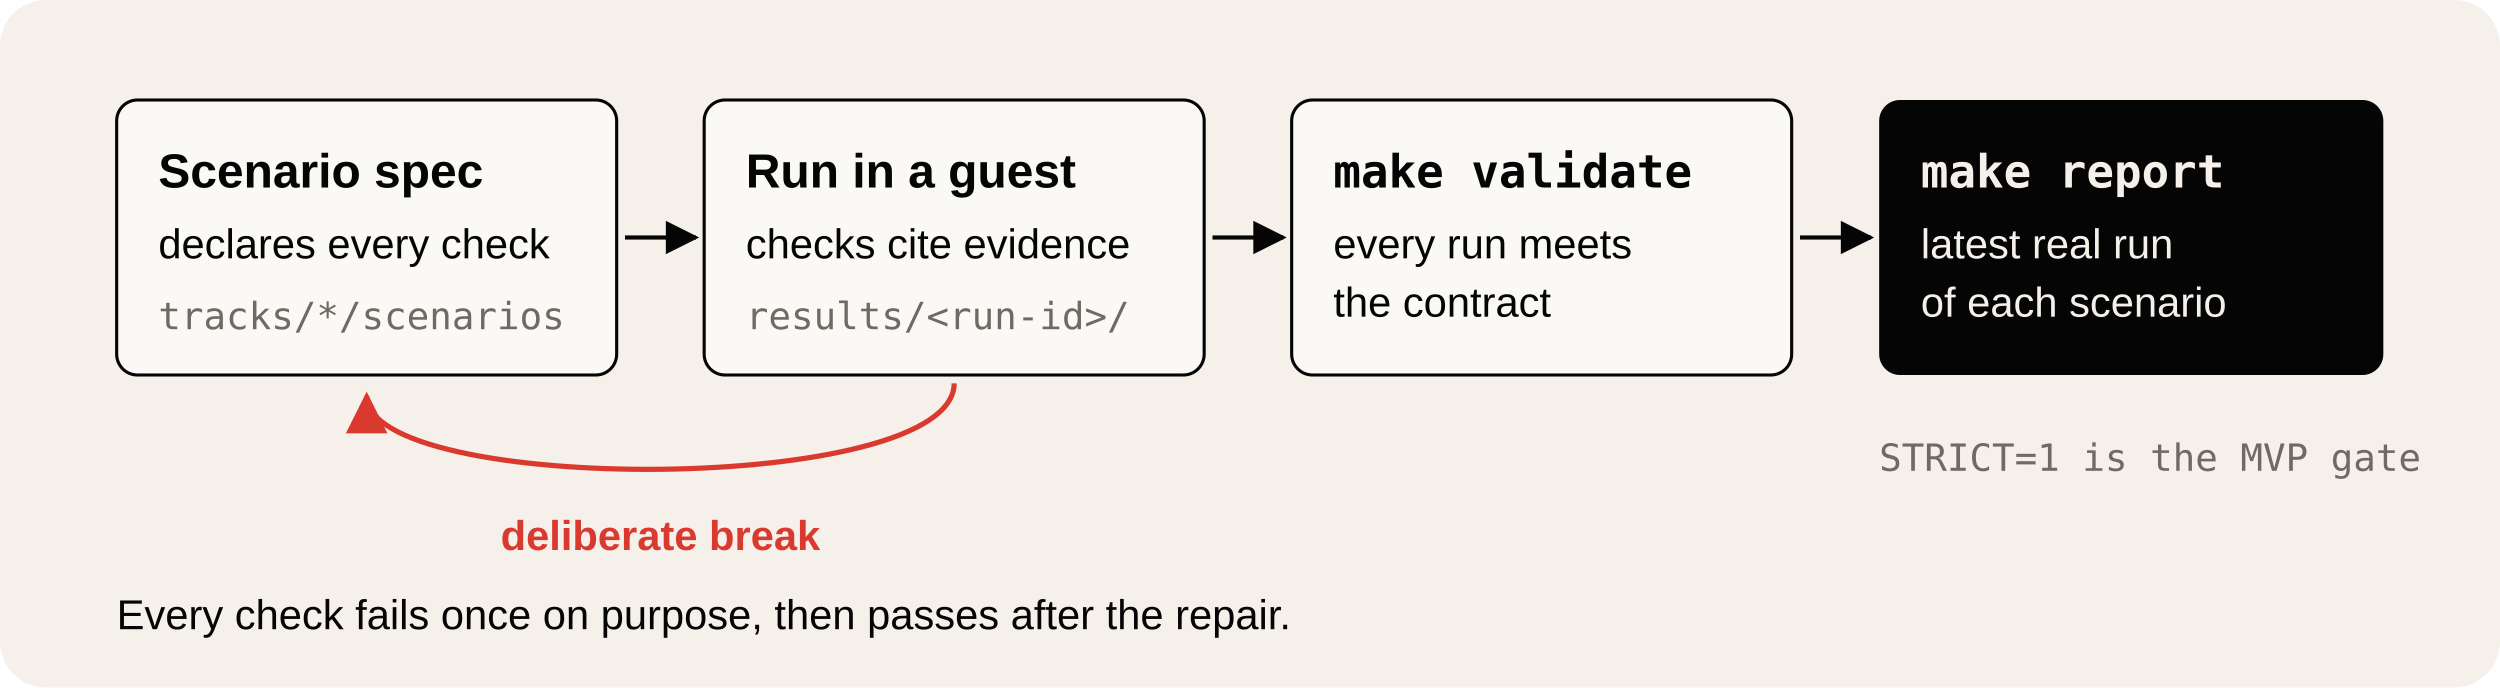
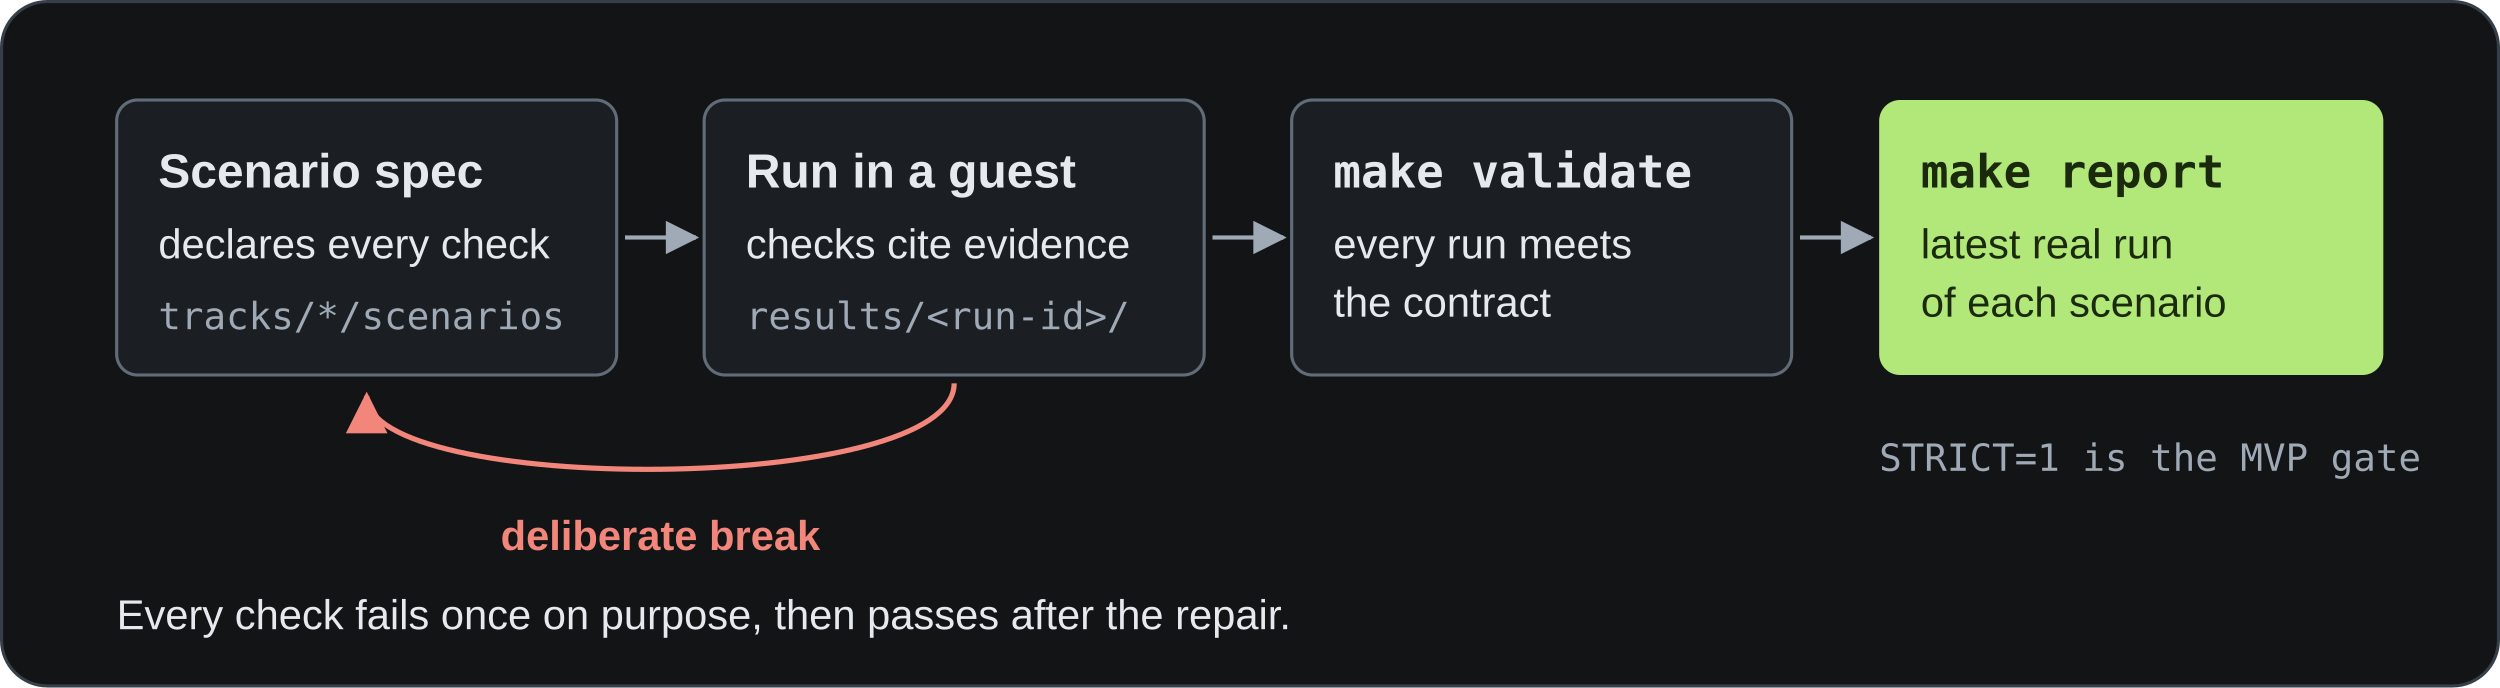
<svg xmlns="http://www.w3.org/2000/svg" width="1200" height="330" viewBox="0 0 1200 330" role="img" aria-labelledby="title desc">
  <style>
    .sans { font-family: -apple-system, BlinkMacSystemFont, 'Segoe UI', 'Helvetica Neue', Arial, sans-serif; }
    .mono { font-family: ui-monospace, SFMono-Regular, Menlo, Consolas, monospace; }
-     .ink { fill: #050505; }
-     .muted { fill: #6f6a63; }
-     .teal { fill: #007f94; }
-     .red { fill: #d9392e; }
-     .box { fill: #fbf9f5; stroke: #050505; stroke-width: 1.5; }
-     .arrow { stroke: #050505; stroke-width: 2; fill: none; }
+     .ink { fill: #e6e9ed; }
+     .muted { fill: #a0aab6; }
+         .red { fill: #f2867a; }
+     .box { fill: #1b1f23; stroke: #616c78; stroke-width: 1.5; }
+     .arrow { stroke: #a0aab6; stroke-width: 2; fill: none; }
  </style>
  <defs>
    <marker id="head" viewBox="0 0 10 10" refX="9" refY="5" markerWidth="8" markerHeight="8" orient="auto-start-reverse">
-       <path d="M0 0 L10 5 L0 10 z" fill="#050505" />
+       <path d="M0 0 L10 5 L0 10 z" fill="#a0aab6" />
    </marker>
    <marker id="head-red" viewBox="0 0 10 10" refX="9" refY="5" markerWidth="8" markerHeight="8" orient="auto-start-reverse">
-       <path d="M0 0 L10 5 L0 10 z" fill="#d9392e" />
+       <path d="M0 0 L10 5 L0 10 z" fill="#f2867a" />
    </marker>
  </defs>
-   <rect width="1200" height="330" rx="22" fill="#f5f1ea" />
+   <rect x="0.75" y="0.75" width="1198.5" height="328.5" rx="22" fill="#121416" stroke="#363e47" stroke-width="1.5" />
  <g class="sans">
    <g transform="translate(56 48)">
      <rect width="240" height="132" rx="10" class="box" />
      <text x="20" y="42" class="ink" font-size="23" font-weight="700">Scenario spec</text>
      <text x="20" y="76" class="ink" font-size="20">declares every check</text>
      <text x="20" y="110" class="mono muted" font-size="18">tracks/*/scenarios</text>
    </g>
    <line x1="300" y1="114" x2="334" y2="114" class="arrow" marker-end="url(#head)" />
    <g transform="translate(338 48)">
      <rect width="240" height="132" rx="10" class="box" />
      <text x="20" y="42" class="ink" font-size="23" font-weight="700">Run in a guest</text>
      <text x="20" y="76" class="ink" font-size="20">checks cite evidence</text>
      <text x="20" y="110" class="mono muted" font-size="18">results/&lt;run-id&gt;/</text>
    </g>
    <line x1="582" y1="114" x2="616" y2="114" class="arrow" marker-end="url(#head)" />
    <g transform="translate(620 48)">
      <rect width="240" height="132" rx="10" class="box" />
      <text x="20" y="42" class="mono ink" font-size="22" font-weight="700">make validate</text>
      <text x="20" y="76" class="ink" font-size="20">every run meets</text>
      <text x="20" y="104" class="ink" font-size="20">the contract</text>
    </g>
    <line x1="864" y1="114" x2="898" y2="114" class="arrow" marker-end="url(#head)" />
    <g transform="translate(902 48)">
-       <rect width="242" height="132" rx="10" fill="#050505" />
-       <text x="20" y="42" class="mono" fill="#f5f1ea" font-size="22" font-weight="700">make report</text>
-       <text x="20" y="76" fill="#f5f1ea" font-size="20">latest real run</text>
-       <text x="20" y="104" fill="#f5f1ea" font-size="20">of each scenario</text>
+       <rect width="242" height="132" rx="10" fill="#b2e879" />
+       <text x="20" y="42" class="mono" fill="#1b2a0d" font-size="22" font-weight="700">make report</text>
+       <text x="20" y="76" fill="#1b2a0d" font-size="20">latest real run</text>
+       <text x="20" y="104" fill="#1b2a0d" font-size="20">of each scenario</text>
    </g>
-     <path d="M458 184 C 458 238, 176 238, 176 190" stroke="#d9392e" stroke-width="2.5" fill="none" marker-end="url(#head-red)" />
+     <path d="M458 184 C 458 238, 176 238, 176 190" stroke="#f2867a" stroke-width="2.5" fill="none" marker-end="url(#head-red)" />
    <text x="317" y="264" text-anchor="middle" class="red" font-size="20" font-weight="700">deliberate break</text>
    <text x="56" y="302" class="ink" font-size="20">Every check fails once on purpose, then passes after the repair.</text>
    <text x="902" y="226" class="mono muted" font-size="18">STRICT=1 is the MVP gate</text>
  </g>
</svg>
